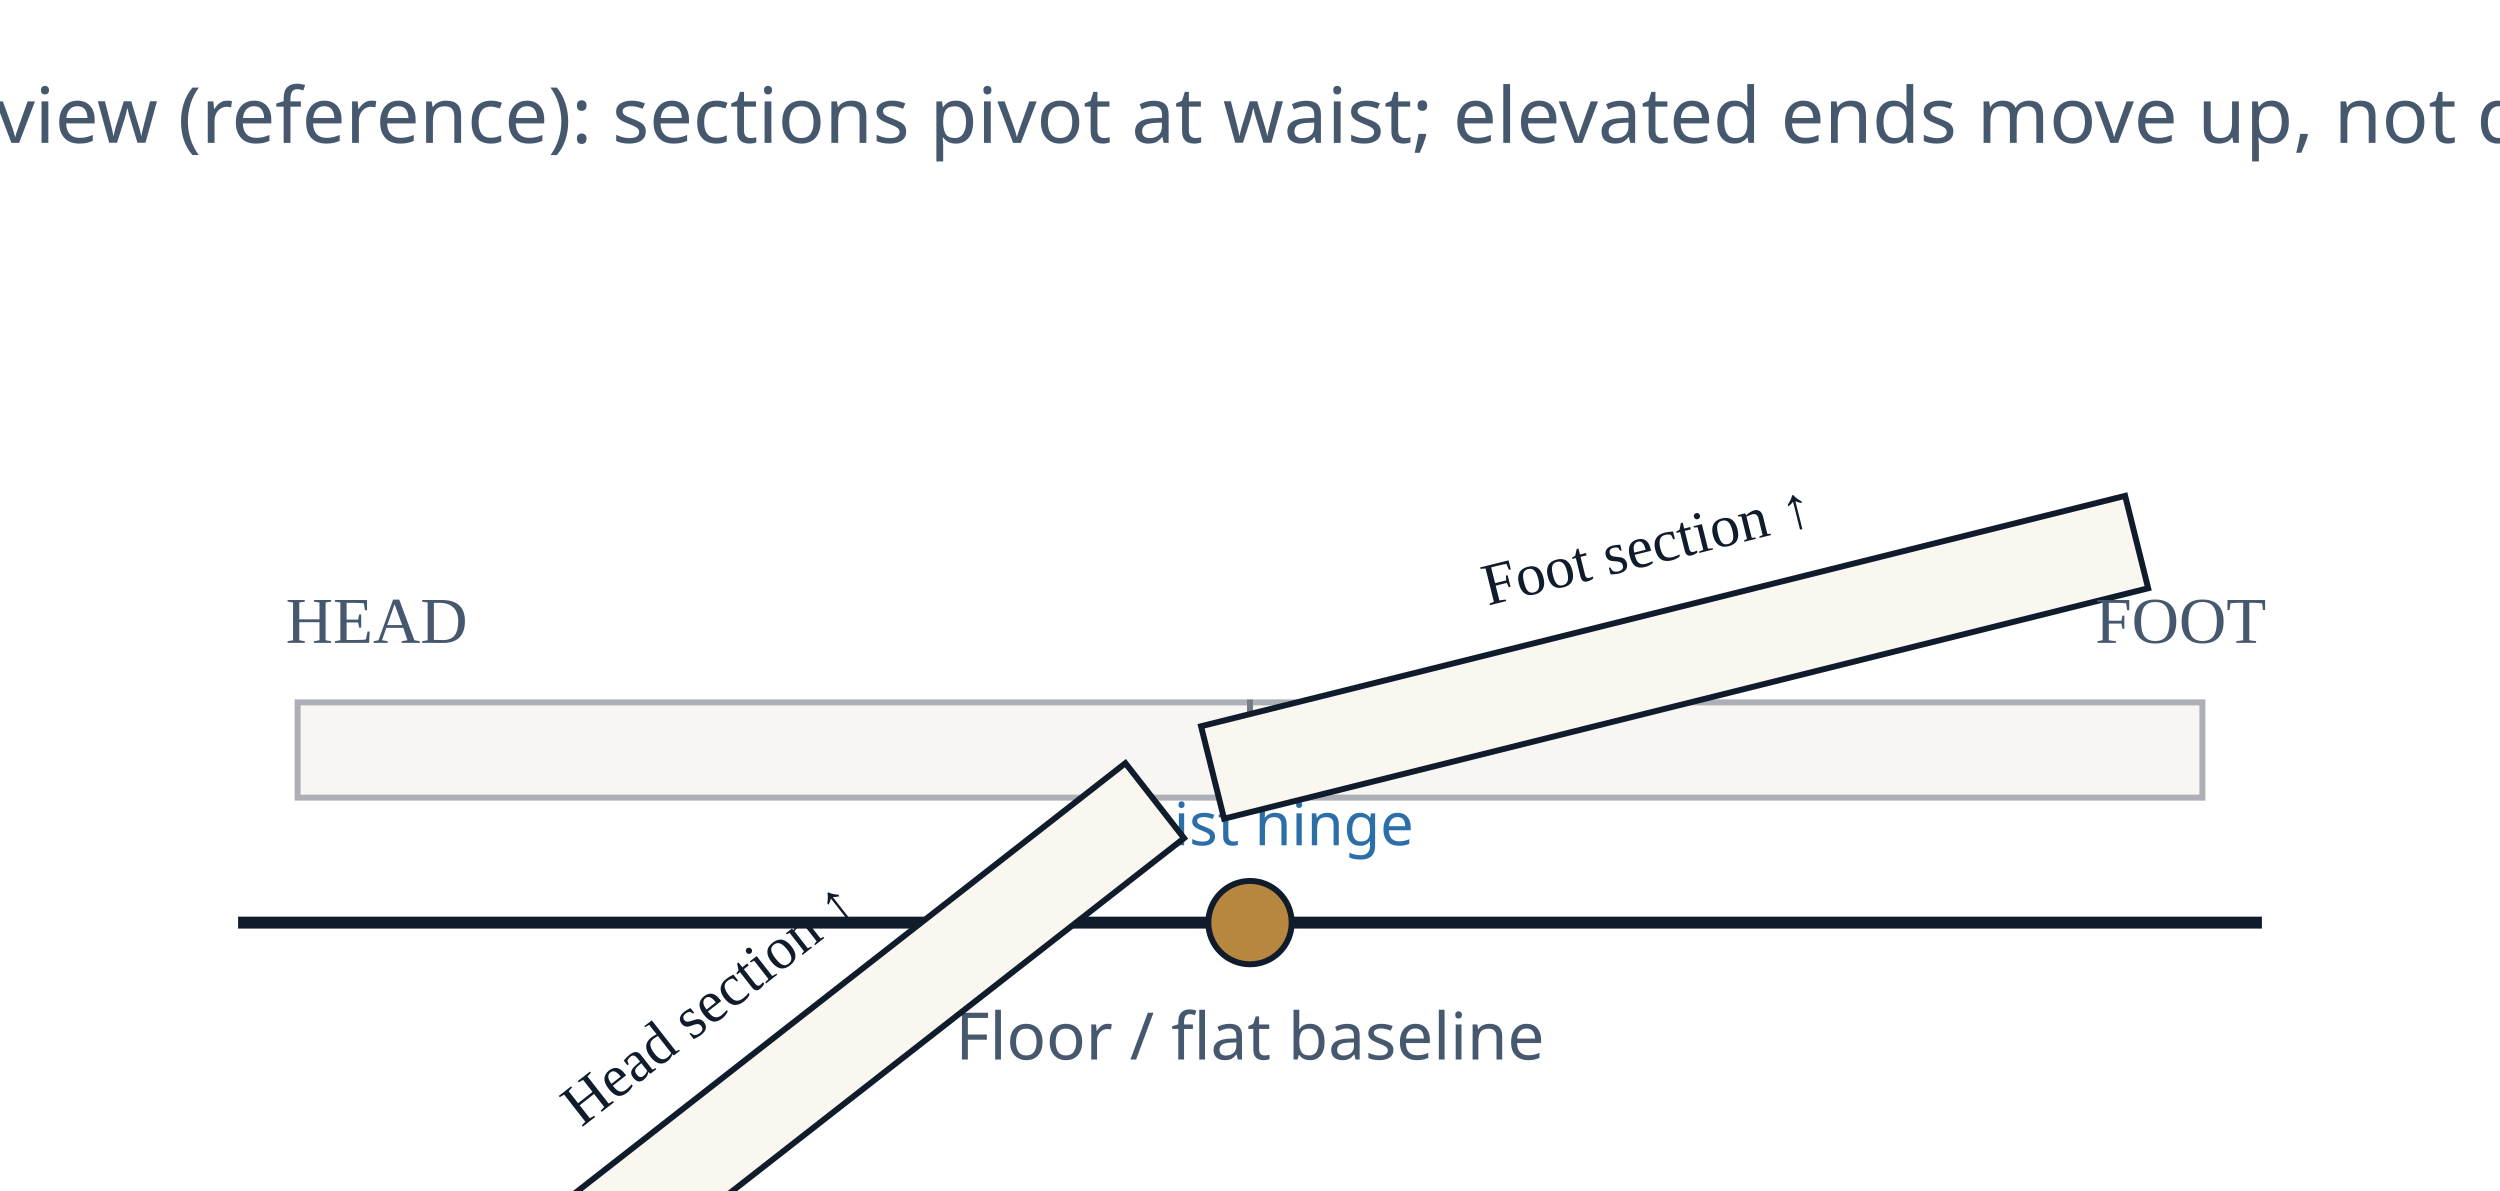
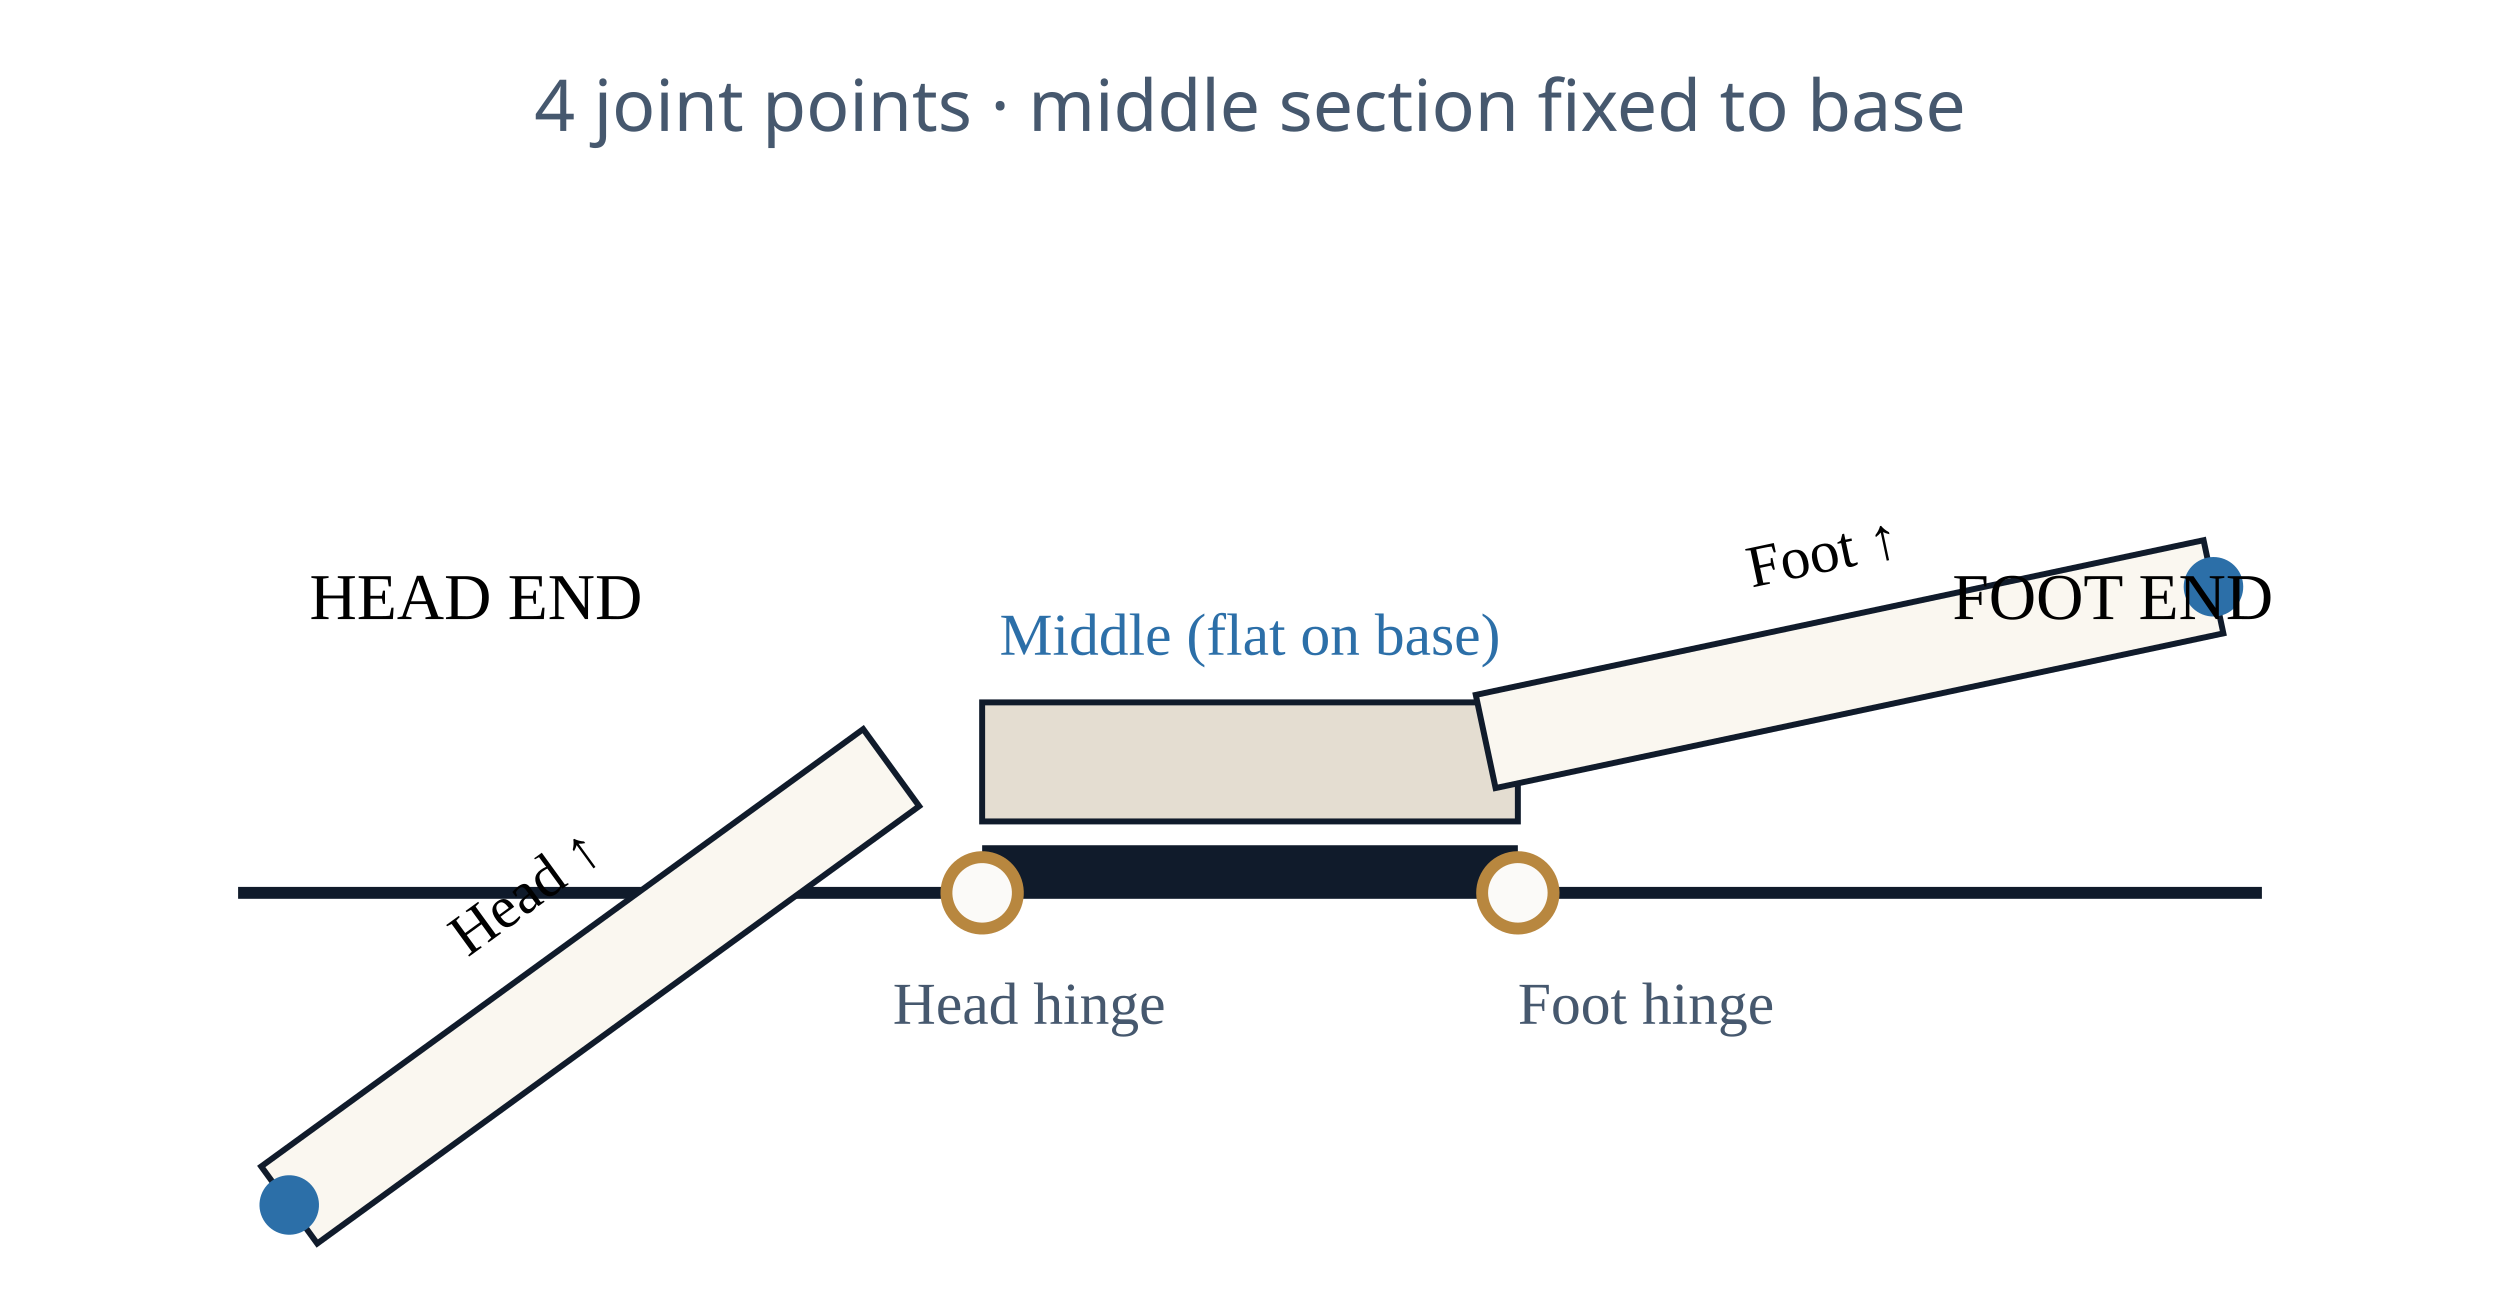
- <svg xmlns="http://www.w3.org/2000/svg" viewBox="0 0 420 200" role="img" aria-labelledby="ref-title">
-   <text x="210" y="24" text-anchor="middle" font-family="system-ui,sans-serif" font-size="13" fill="#46586e">Side view (reference): sections pivot at waist; elevated ends move up, not down</text>
-   <line x1="40" y1="155" x2="380" y2="155" stroke="#101b2b" stroke-width="2" />
-   <text x="210" y="178" text-anchor="middle" font-family="system-ui,sans-serif" font-size="11" fill="#46586e">Floor / flat baseline</text>
-   <circle cx="210" cy="155" r="7" fill="#b8873f" stroke="#101b2b" />
-   <text x="210" y="142" text-anchor="middle" font-family="system-ui,sans-serif" font-size="10" fill="#2c6fa8">Waist hinge</text>
-   <rect x="50" y="118" width="160" height="16" fill="#e8e4dc" stroke="#101b2b" opacity="0.35" />
-   <rect x="210" y="118" width="160" height="16" fill="#e8e4dc" stroke="#101b2b" opacity="0.35" />
-   <g transform="translate(210 155)">
-     <g transform="rotate(-38)">
-       <rect x="-160" y="-34" width="160" height="16" fill="#faf7f0" stroke="#101b2b" />
-       <text x="-80" y="-42" text-anchor="middle" font-size="10" fill="#101b2b">Head section ↑</text>
-     </g>
-     <g transform="rotate(-14)">
-       <rect x="0" y="-34" width="160" height="16" fill="#faf7f0" stroke="#101b2b" />
-       <text x="80" y="-42" text-anchor="middle" font-size="10" fill="#101b2b">Foot section ↑</text>
+ <svg xmlns="http://www.w3.org/2000/svg" viewBox="0 0 420 220" role="img" aria-labelledby="ref-title">
+   <text x="210" y="22" text-anchor="middle" font-family="system-ui,sans-serif" font-size="12" fill="#46586e">4 joint points · middle section fixed to base</text>
+   <line x1="40" y1="150" x2="380" y2="150" stroke="#101b2b" stroke-width="2" />
+   <rect x="165" y="142" width="90" height="8" fill="#101b2b" />
+   <rect x="165" y="118" width="90" height="20" fill="#e4ddd1" stroke="#101b2b" />
+   <text x="210" y="110" text-anchor="middle" font-size="10" fill="#2c6fa8">Middle (flat on base)</text>
+   <g transform="translate(165 150)">
+     <g transform="rotate(-36)">
+       <rect x="-125" y="-34" width="125" height="16" fill="#faf7f0" stroke="#101b2b" />
+       <circle cx="-125" cy="-26" r="5" fill="#2c6fa8" />
+       <circle cx="0" cy="0" r="6" fill="#fbfaf8" stroke="#b8873f" stroke-width="2" />
+       <text x="-62" y="-42" text-anchor="middle" font-size="10">Head ↑</text>
    </g>
  </g>
-   <text x="48" y="108" font-size="11" fill="#46586e">HEAD</text>
-   <text x="352" y="108" font-size="11" fill="#46586e">FOOT</text>
+   <g transform="translate(255 150)">
+     <g transform="rotate(-12)">
+       <rect x="0" y="-34" width="125" height="16" fill="#faf7f0" stroke="#101b2b" />
+       <circle cx="125" cy="-26" r="5" fill="#2c6fa8" />
+       <circle cx="0" cy="0" r="6" fill="#fbfaf8" stroke="#b8873f" stroke-width="2" />
+       <text x="62" y="-42" text-anchor="middle" font-size="10">Foot ↑</text>
+     </g>
+   </g>
+   <text x="52" y="104" font-size="11">HEAD END</text>
+   <text x="328" y="104" font-size="11">FOOT END</text>
+   <text x="150" y="172" font-size="10" fill="#46586e">Head hinge</text>
+   <text x="255" y="172" font-size="10" fill="#46586e">Foot hinge</text>
</svg>
